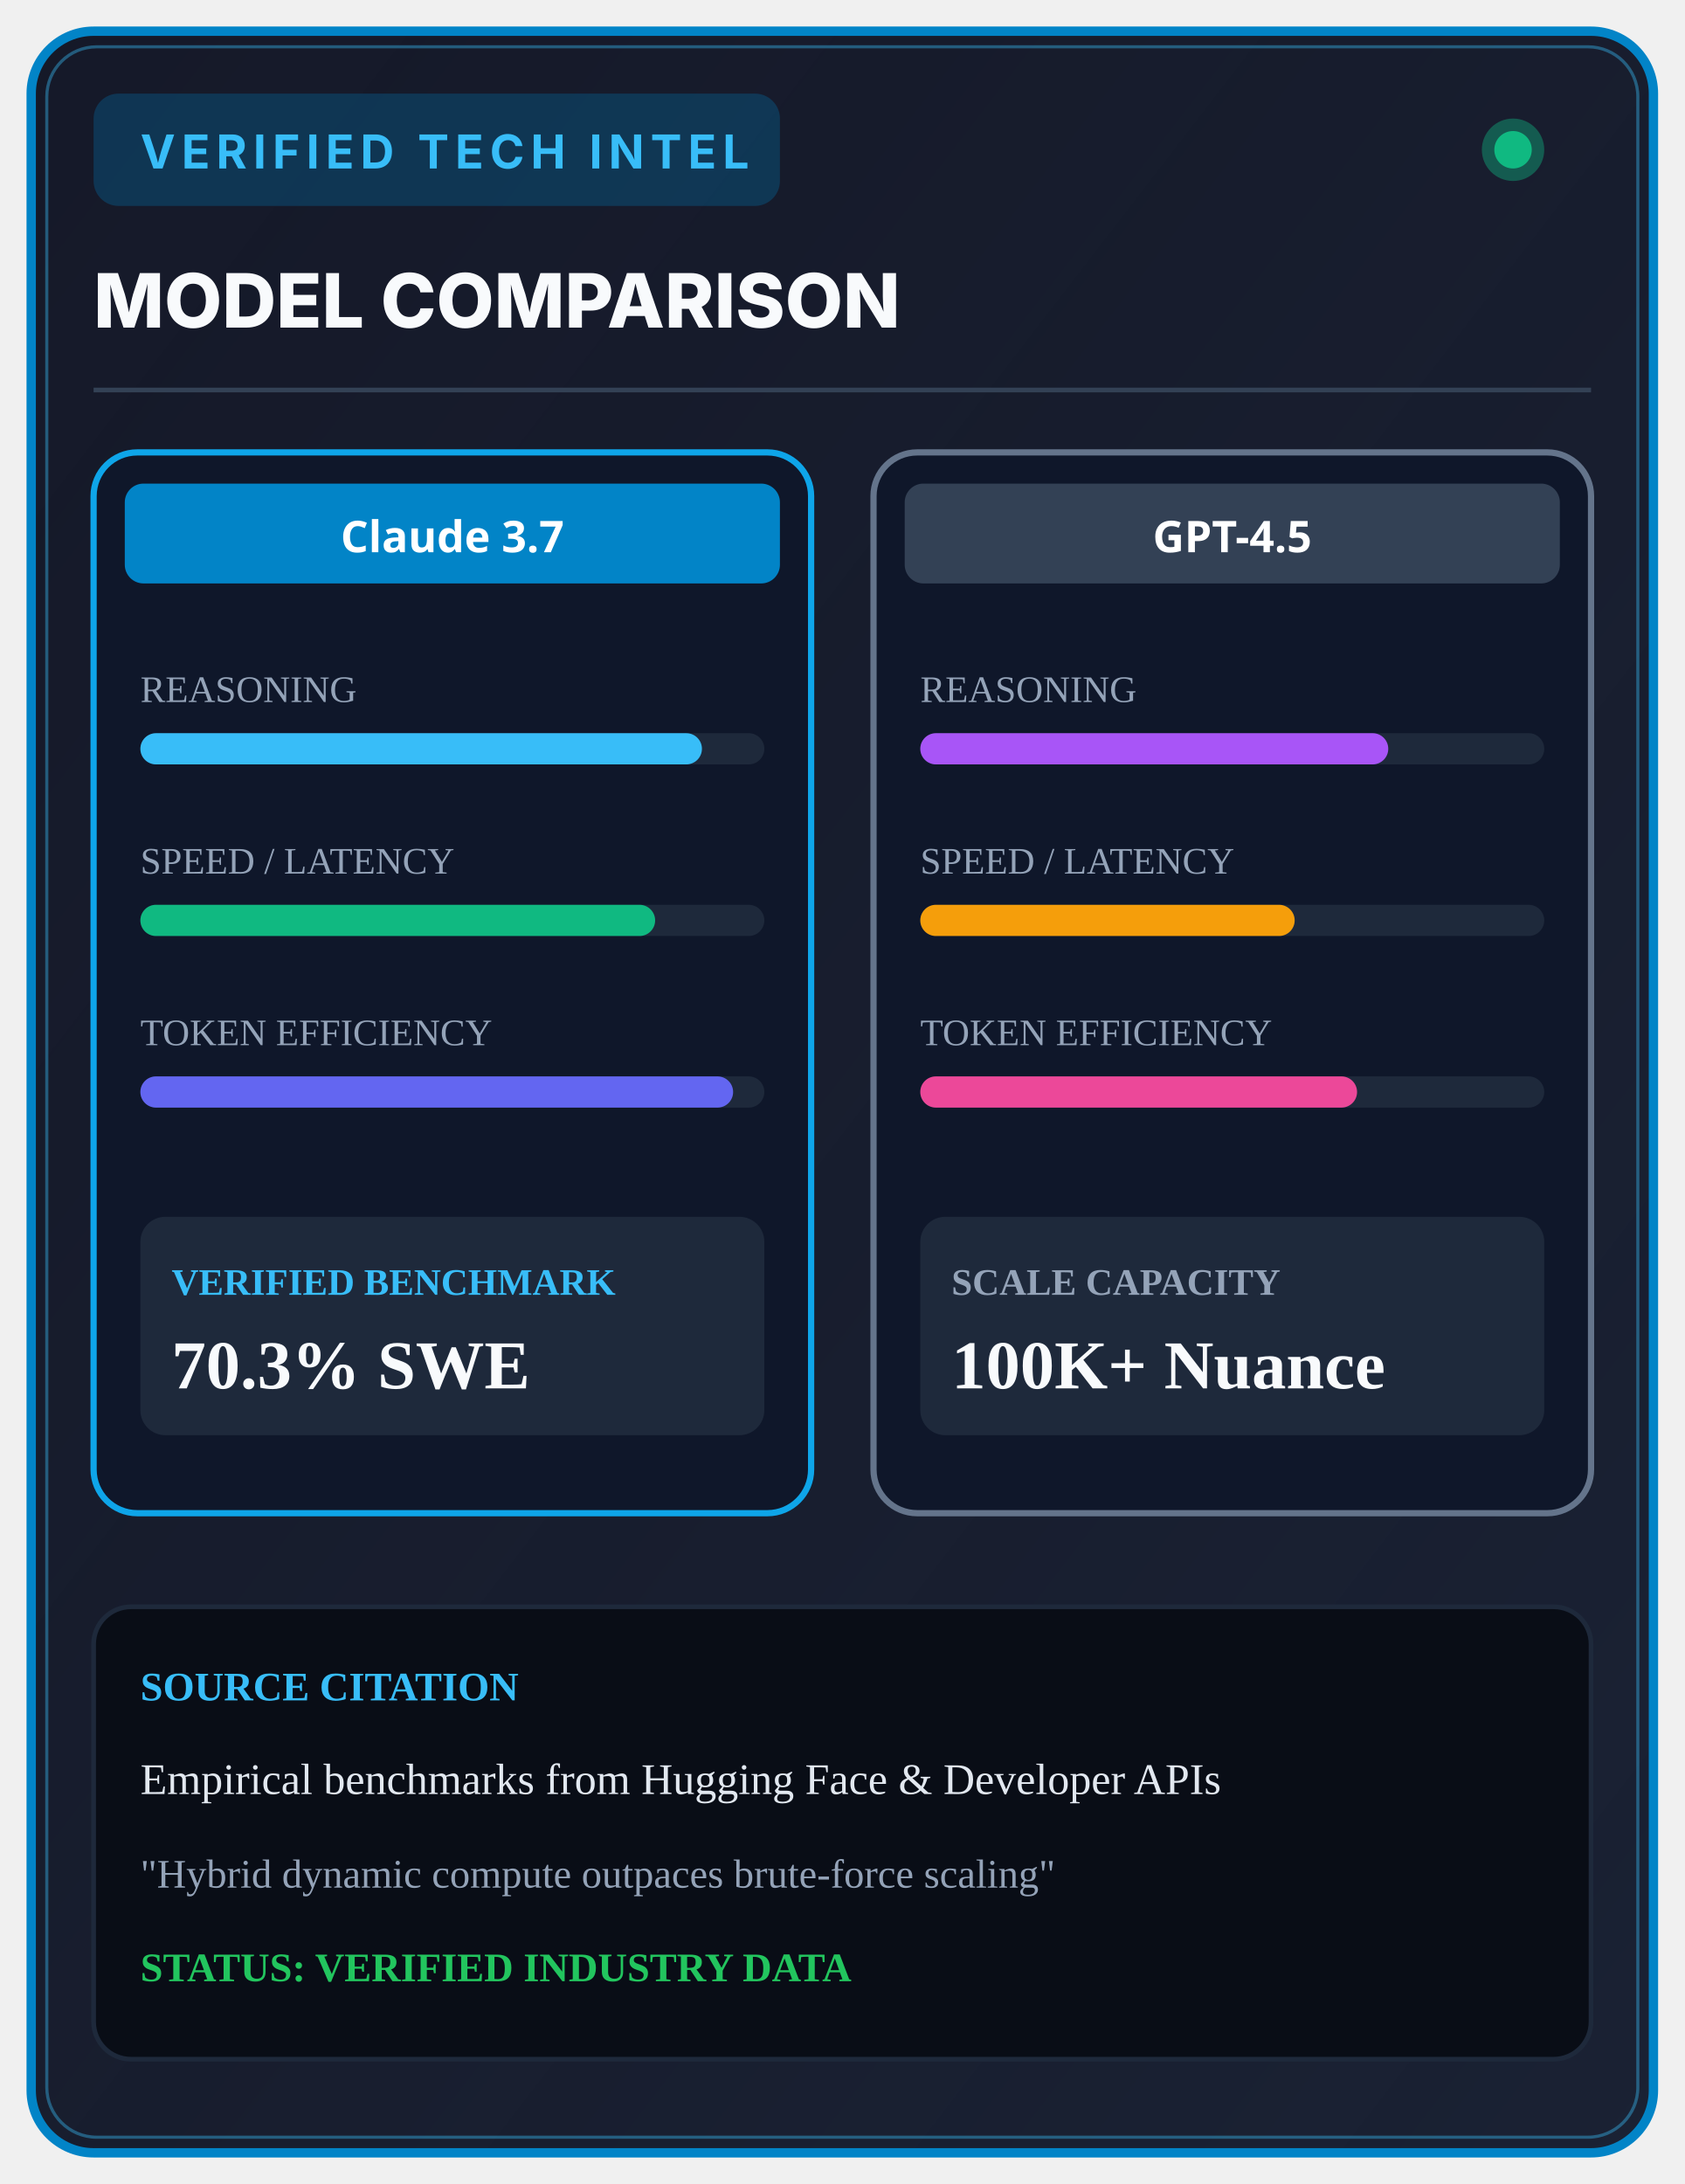
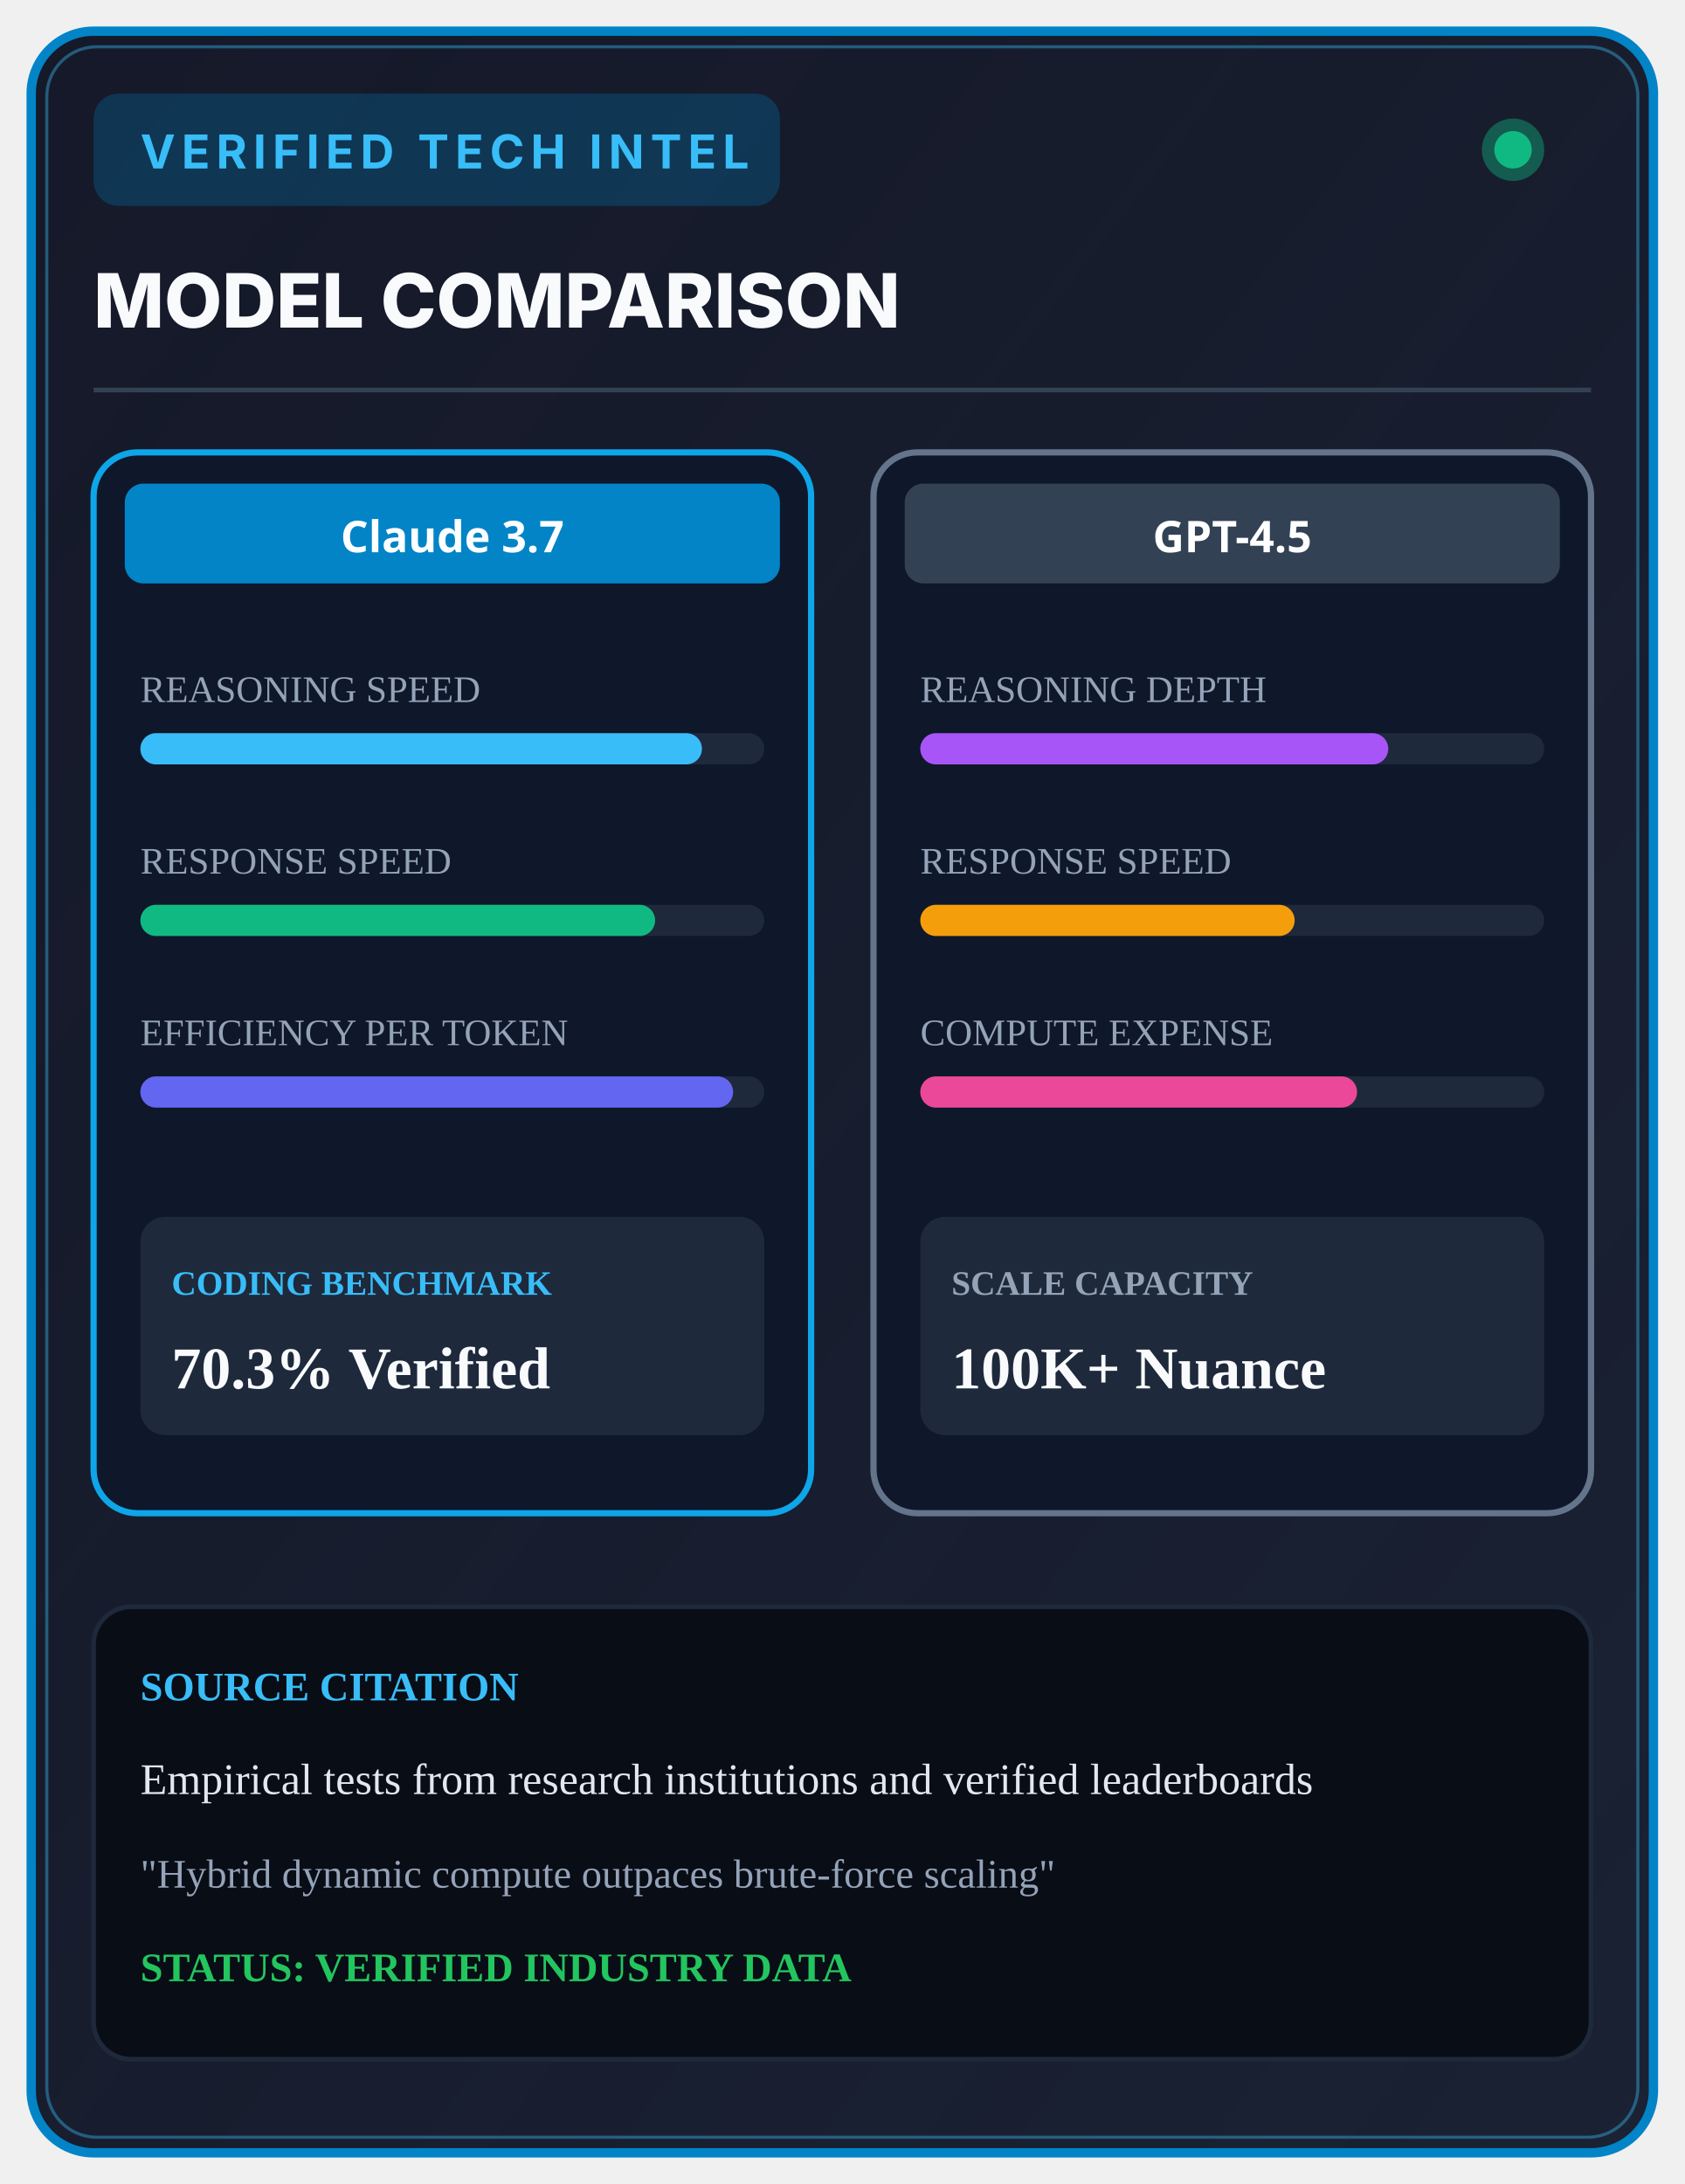
<svg xmlns="http://www.w3.org/2000/svg" viewBox="0 0 540 700" width="540" height="700">
  <defs>
    <linearGradient id="hudBg" x1="0" y1="0" x2="1" y2="1">
      <stop offset="0%" stop-color="#020617" stop-opacity="0.92" />
      <stop offset="100%" stop-color="#0f172a" stop-opacity="0.95" />
    </linearGradient>
    <linearGradient id="cyanGrad" x1="0" y1="0" x2="1" y2="0">
      <stop offset="0%" stop-color="#06b6d4" />
      <stop offset="100%" stop-color="#3b82f6" />
    </linearGradient>
  </defs>
  <rect x="10" y="10" width="520" height="680" rx="20" fill="url(#hudBg)" stroke="#0284c7" stroke-width="3" />
  <rect x="15" y="15" width="510" height="670" rx="16" fill="none" stroke="#38bdf8" stroke-width="1" opacity="0.4" />
  <rect x="30" y="30" width="220" height="36" rx="8" fill="#0369a1" opacity="0.35" />
  <text x="45" y="54" fill="#38bdf8" font-family="system-ui, -apple-system, sans-serif" font-size="15" font-weight="bold" letter-spacing="2">VERIFIED TECH INTEL</text>
  <circle cx="485" cy="48" r="6" fill="#10b981" />
  <circle cx="485" cy="48" r="10" fill="#10b981" opacity="0.4" />
  <text x="30" y="105" fill="#f8fafc" font-family="system-ui, -apple-system, sans-serif" font-size="24" font-weight="800">MODEL COMPARISON</text>
  <line x1="30" y1="125" x2="510" y2="125" stroke="#334155" stroke-width="1.5" />
  <rect x="30" y="145" width="230" height="340" rx="14" fill="#0f172a" stroke="#0ea5e9" stroke-width="2" />
  <rect x="40" y="155" width="210" height="32" rx="6" fill="#0284c7" />
  <text x="145" y="177" fill="#ffffff" font-family="system-ui, sans-serif" font-size="14" font-weight="bold" text-anchor="middle">Claude 3.7</text>
-   <text x="45" y="225" fill="#94a3b8" font-size="12">REASONING</text>
+   <text x="45" y="225" fill="#94a3b8" font-size="12">REASONING SPEED</text>
  <rect x="45" y="235" width="200" height="10" rx="5" fill="#1e293b" />
  <rect x="45" y="235" width="180" height="10" rx="5" fill="#38bdf8" />
-   <text x="45" y="280" fill="#94a3b8" font-size="12">SPEED / LATENCY</text>
+   <text x="45" y="280" fill="#94a3b8" font-size="12">RESPONSE SPEED</text>
  <rect x="45" y="290" width="200" height="10" rx="5" fill="#1e293b" />
  <rect x="45" y="290" width="165" height="10" rx="5" fill="#10b981" />
-   <text x="45" y="335" fill="#94a3b8" font-size="12">TOKEN EFFICIENCY</text>
+   <text x="45" y="335" fill="#94a3b8" font-size="12">EFFICIENCY PER TOKEN</text>
  <rect x="45" y="345" width="200" height="10" rx="5" fill="#1e293b" />
  <rect x="45" y="345" width="190" height="10" rx="5" fill="#6366f1" />
  <rect x="45" y="390" width="200" height="70" rx="8" fill="#1e293b" />
-   <text x="55" y="415" fill="#38bdf8" font-size="12" font-weight="bold">VERIFIED BENCHMARK</text>
-   <text x="55" y="445" fill="#f8fafc" font-size="22" font-weight="800">70.3% SWE</text>
+   <text x="55" y="415" fill="#38bdf8" font-size="11" font-weight="bold">CODING BENCHMARK</text>
+   <text x="55" y="445" fill="#f8fafc" font-size="19" font-weight="800">70.3% Verified</text>
  <rect x="280" y="145" width="230" height="340" rx="14" fill="#0f172a" stroke="#64748b" stroke-width="2" />
  <rect x="290" y="155" width="210" height="32" rx="6" fill="#334155" />
  <text x="395" y="177" fill="#ffffff" font-family="system-ui, sans-serif" font-size="14" font-weight="bold" text-anchor="middle">GPT-4.5</text>
-   <text x="295" y="225" fill="#94a3b8" font-size="12">REASONING</text>
+   <text x="295" y="225" fill="#94a3b8" font-size="12">REASONING DEPTH</text>
  <rect x="295" y="235" width="200" height="10" rx="5" fill="#1e293b" />
  <rect x="295" y="235" width="150" height="10" rx="5" fill="#a855f7" />
-   <text x="295" y="280" fill="#94a3b8" font-size="12">SPEED / LATENCY</text>
+   <text x="295" y="280" fill="#94a3b8" font-size="12">RESPONSE SPEED</text>
  <rect x="295" y="290" width="200" height="10" rx="5" fill="#1e293b" />
  <rect x="295" y="290" width="120" height="10" rx="5" fill="#f59e0b" />
-   <text x="295" y="335" fill="#94a3b8" font-size="12">TOKEN EFFICIENCY</text>
+   <text x="295" y="335" fill="#94a3b8" font-size="12">COMPUTE EXPENSE</text>
  <rect x="295" y="345" width="200" height="10" rx="5" fill="#1e293b" />
  <rect x="295" y="345" width="140" height="10" rx="5" fill="#ec4899" />
  <rect x="295" y="390" width="200" height="70" rx="8" fill="#1e293b" />
-   <text x="305" y="415" fill="#94a3b8" font-size="12" font-weight="bold">SCALE CAPACITY</text>
-   <text x="305" y="445" fill="#f8fafc" font-size="22" font-weight="800">100K+ Nuance</text>
+   <text x="305" y="415" fill="#94a3b8" font-size="11" font-weight="bold">SCALE CAPACITY</text>
+   <text x="305" y="445" fill="#f8fafc" font-size="19" font-weight="800">100K+ Nuance</text>
  <rect x="30" y="515" width="480" height="145" rx="12" fill="#090d16" stroke="#1e293b" stroke-width="1.5" />
  <text x="45" y="545" fill="#38bdf8" font-size="13" font-weight="bold">SOURCE CITATION</text>
-   <text x="45" y="575" fill="#e2e8f0" font-size="14">Empirical benchmarks from Hugging Face &amp; Developer APIs</text>
+   <text x="45" y="575" fill="#e2e8f0" font-size="14">Empirical tests from research institutions and verified leaderboards</text>
  <text x="45" y="605" fill="#94a3b8" font-size="13">"Hybrid dynamic compute outpaces brute-force scaling"</text>
  <text x="45" y="635" fill="#22c55e" font-size="13" font-weight="bold">STATUS: VERIFIED INDUSTRY DATA</text>
</svg>
